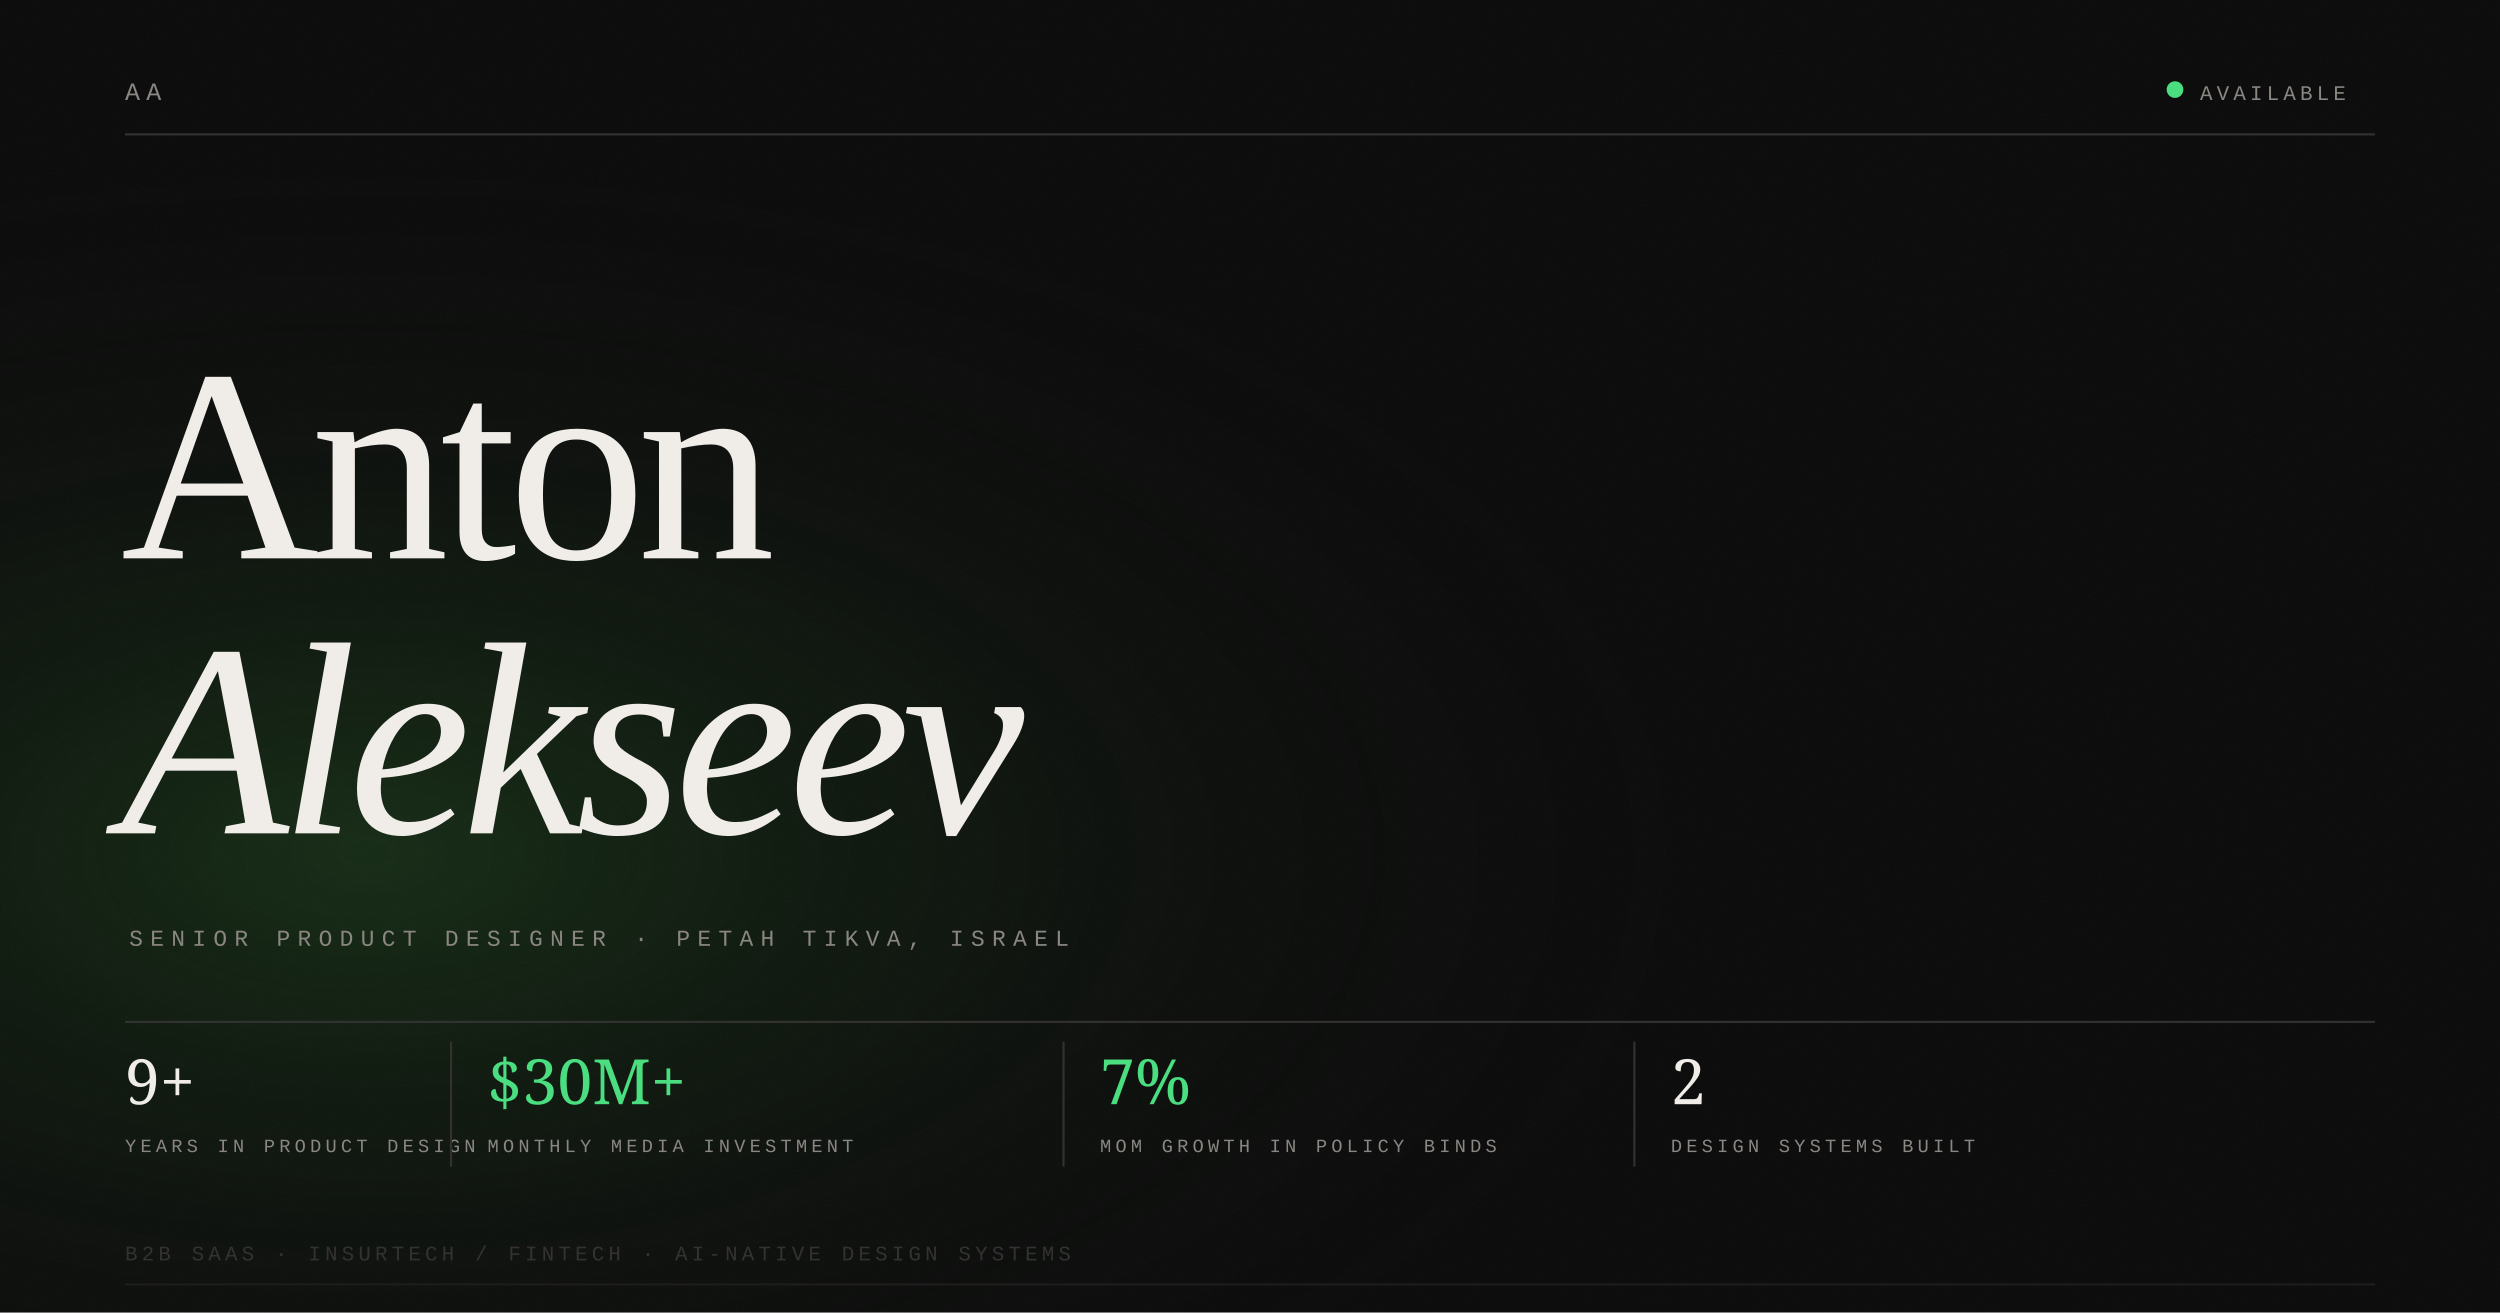
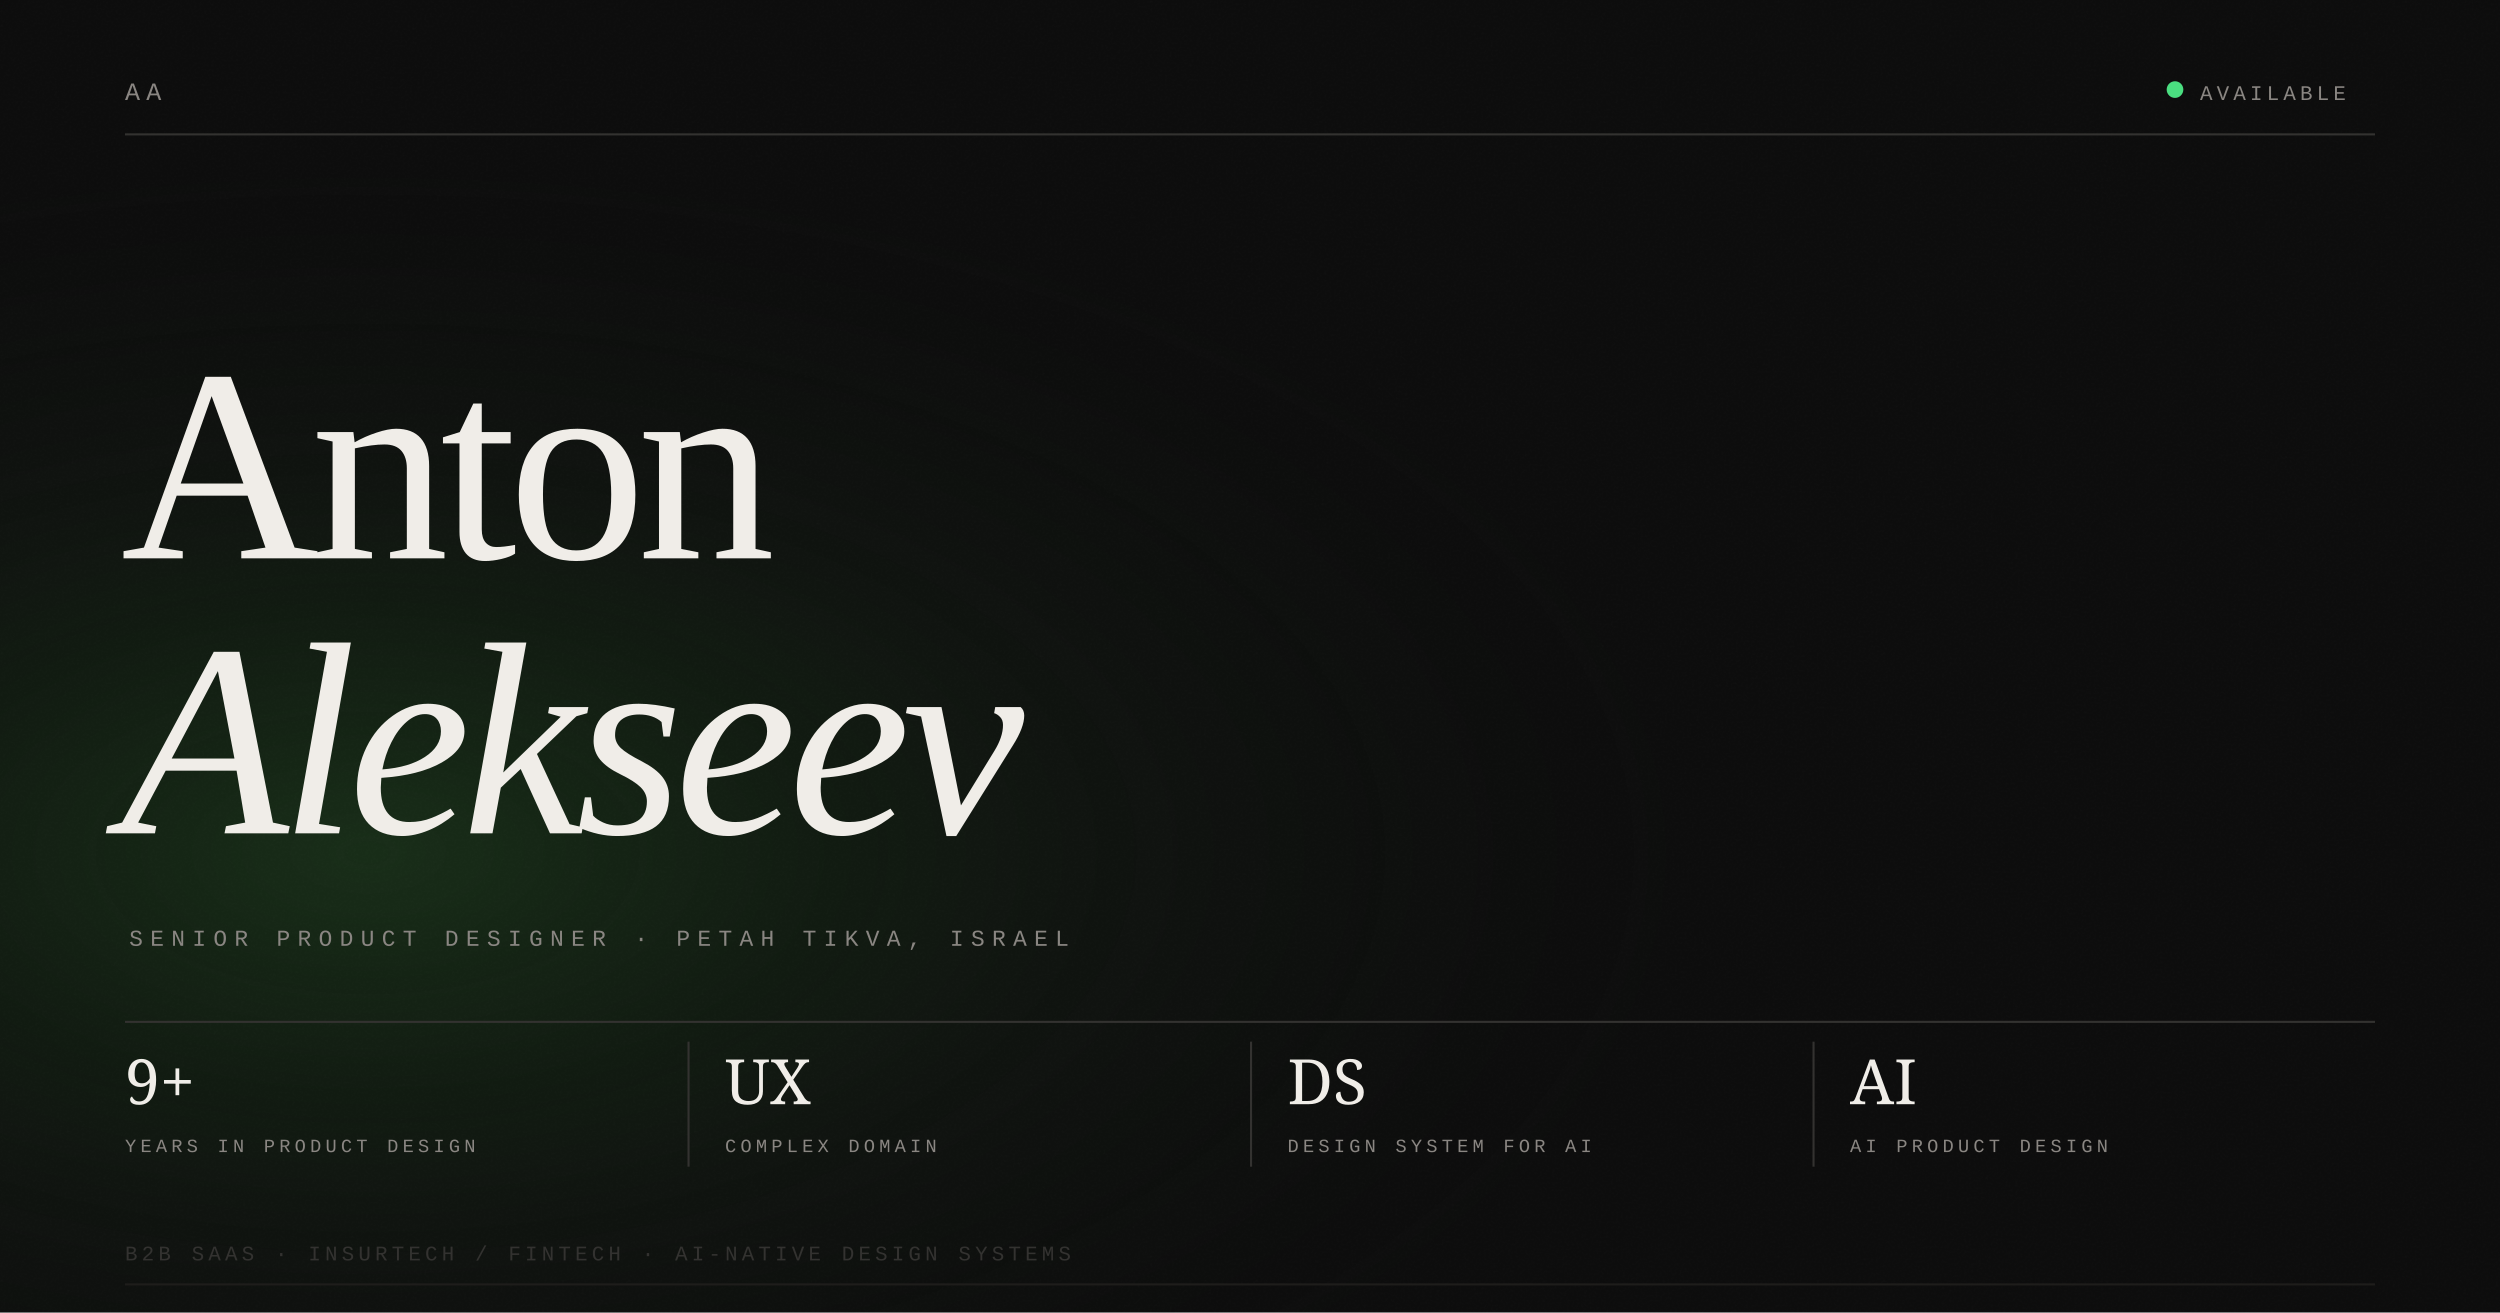
<svg xmlns="http://www.w3.org/2000/svg" width="1200" height="630" viewBox="0 0 1200 630">
  <defs>
    <radialGradient id="glow" cx="15%" cy="65%" r="55%">
      <stop offset="0%" stop-color="#1a3a1a" stop-opacity="0.7" />
      <stop offset="100%" stop-color="#080808" stop-opacity="0" />
    </radialGradient>
    <filter id="noise">
      <feTurbulence type="fractalNoise" baseFrequency=".85" numOctaves="4" stitchTiles="stitch" />
      <feColorMatrix type="saturate" values="0" />
      <feBlend in="SourceGraphic" mode="overlay" result="blend" />
      <feComposite in="blend" in2="SourceGraphic" operator="in" />
    </filter>
  </defs>
  <rect width="1200" height="630" fill="#080808" />
  <rect width="1200" height="630" fill="url(#glow)" />
  <rect width="1200" height="630" fill="#888" filter="url(#noise)" opacity="0.04" />
  <rect x="60" y="64" width="1080" height="1" fill="#333230" />
  <text x="60" y="48" font-family="'Courier New', Courier, monospace" font-size="12" fill="#8a8682" letter-spacing="3">AA</text>
  <circle cx="1044" cy="43" r="4" fill="#4ade80" />
  <text x="1056" y="48" font-family="'Courier New', Courier, monospace" font-size="10" fill="#8a8682" letter-spacing="2">AVAILABLE</text>
  <text x="58" y="268" font-family="Georgia, 'Times New Roman', serif" font-size="132" fill="#f0ede8" letter-spacing="-4">Anton</text>
  <text x="58" y="400" font-family="Georgia, 'Times New Roman', serif" font-size="132" fill="#f0ede8" font-style="italic" letter-spacing="-4">Alekseev</text>
  <text x="62" y="454" font-family="'Courier New', Courier, monospace" font-size="11" fill="#8a8682" letter-spacing="3.5">SENIOR PRODUCT DESIGNER · PETAH TIKVA, ISRAEL</text>
  <rect x="60" y="490" width="1080" height="1" fill="#333230" />
  <text x="60" y="530" font-family="Georgia, serif" font-size="30" fill="#f0ede8">9+</text>
  <text x="60" y="553" font-family="'Courier New', monospace" font-size="9" fill="#8a8682" letter-spacing="2">YEARS IN PRODUCT DESIGN</text>
-   <rect x="216" y="500" width="1" height="60" fill="#333230" />
-   <text x="234" y="530" font-family="Georgia, serif" font-size="30" fill="#4ade80">$30M+</text>
-   <text x="234" y="553" font-family="'Courier New', monospace" font-size="9" fill="#8a8682" letter-spacing="2">MONTHLY MEDIA INVESTMENT</text>
-   <rect x="510" y="500" width="1" height="60" fill="#333230" />
-   <text x="528" y="530" font-family="Georgia, serif" font-size="30" fill="#4ade80">7%</text>
-   <text x="528" y="553" font-family="'Courier New', monospace" font-size="9" fill="#8a8682" letter-spacing="2">MOM GROWTH IN POLICY BINDS</text>
-   <rect x="784" y="500" width="1" height="60" fill="#333230" />
-   <text x="802" y="530" font-family="Georgia, serif" font-size="30" fill="#f0ede8">2</text>
-   <text x="802" y="553" font-family="'Courier New', monospace" font-size="9" fill="#8a8682" letter-spacing="2">DESIGN SYSTEMS BUILT</text>
+   <rect x="330" y="500" width="1" height="60" fill="#333230" />
+   <text x="348" y="530" font-family="Georgia, serif" font-size="30" fill="#f0ede8">UX</text>
+   <text x="348" y="553" font-family="'Courier New', monospace" font-size="9" fill="#8a8682" letter-spacing="2">COMPLEX DOMAIN</text>
+   <rect x="600" y="500" width="1" height="60" fill="#333230" />
+   <text x="618" y="530" font-family="Georgia, serif" font-size="30" fill="#f0ede8">DS</text>
+   <text x="618" y="553" font-family="'Courier New', monospace" font-size="9" fill="#8a8682" letter-spacing="2">DESIGN SYSTEM FOR AI</text>
+   <rect x="870" y="500" width="1" height="60" fill="#333230" />
+   <text x="888" y="530" font-family="Georgia, serif" font-size="30" fill="#f0ede8">AI</text>
+   <text x="888" y="553" font-family="'Courier New', monospace" font-size="9" fill="#8a8682" letter-spacing="2">AI PRODUCT DESIGN</text>
  <text x="60" y="605" font-family="'Courier New', Courier, monospace" font-size="10" fill="#333230" letter-spacing="2">B2B SAAS · INSURTECH / FINTECH · AI-NATIVE DESIGN SYSTEMS</text>
  <rect x="60" y="616" width="1080" height="1" fill="#1e1d1b" />
</svg>
